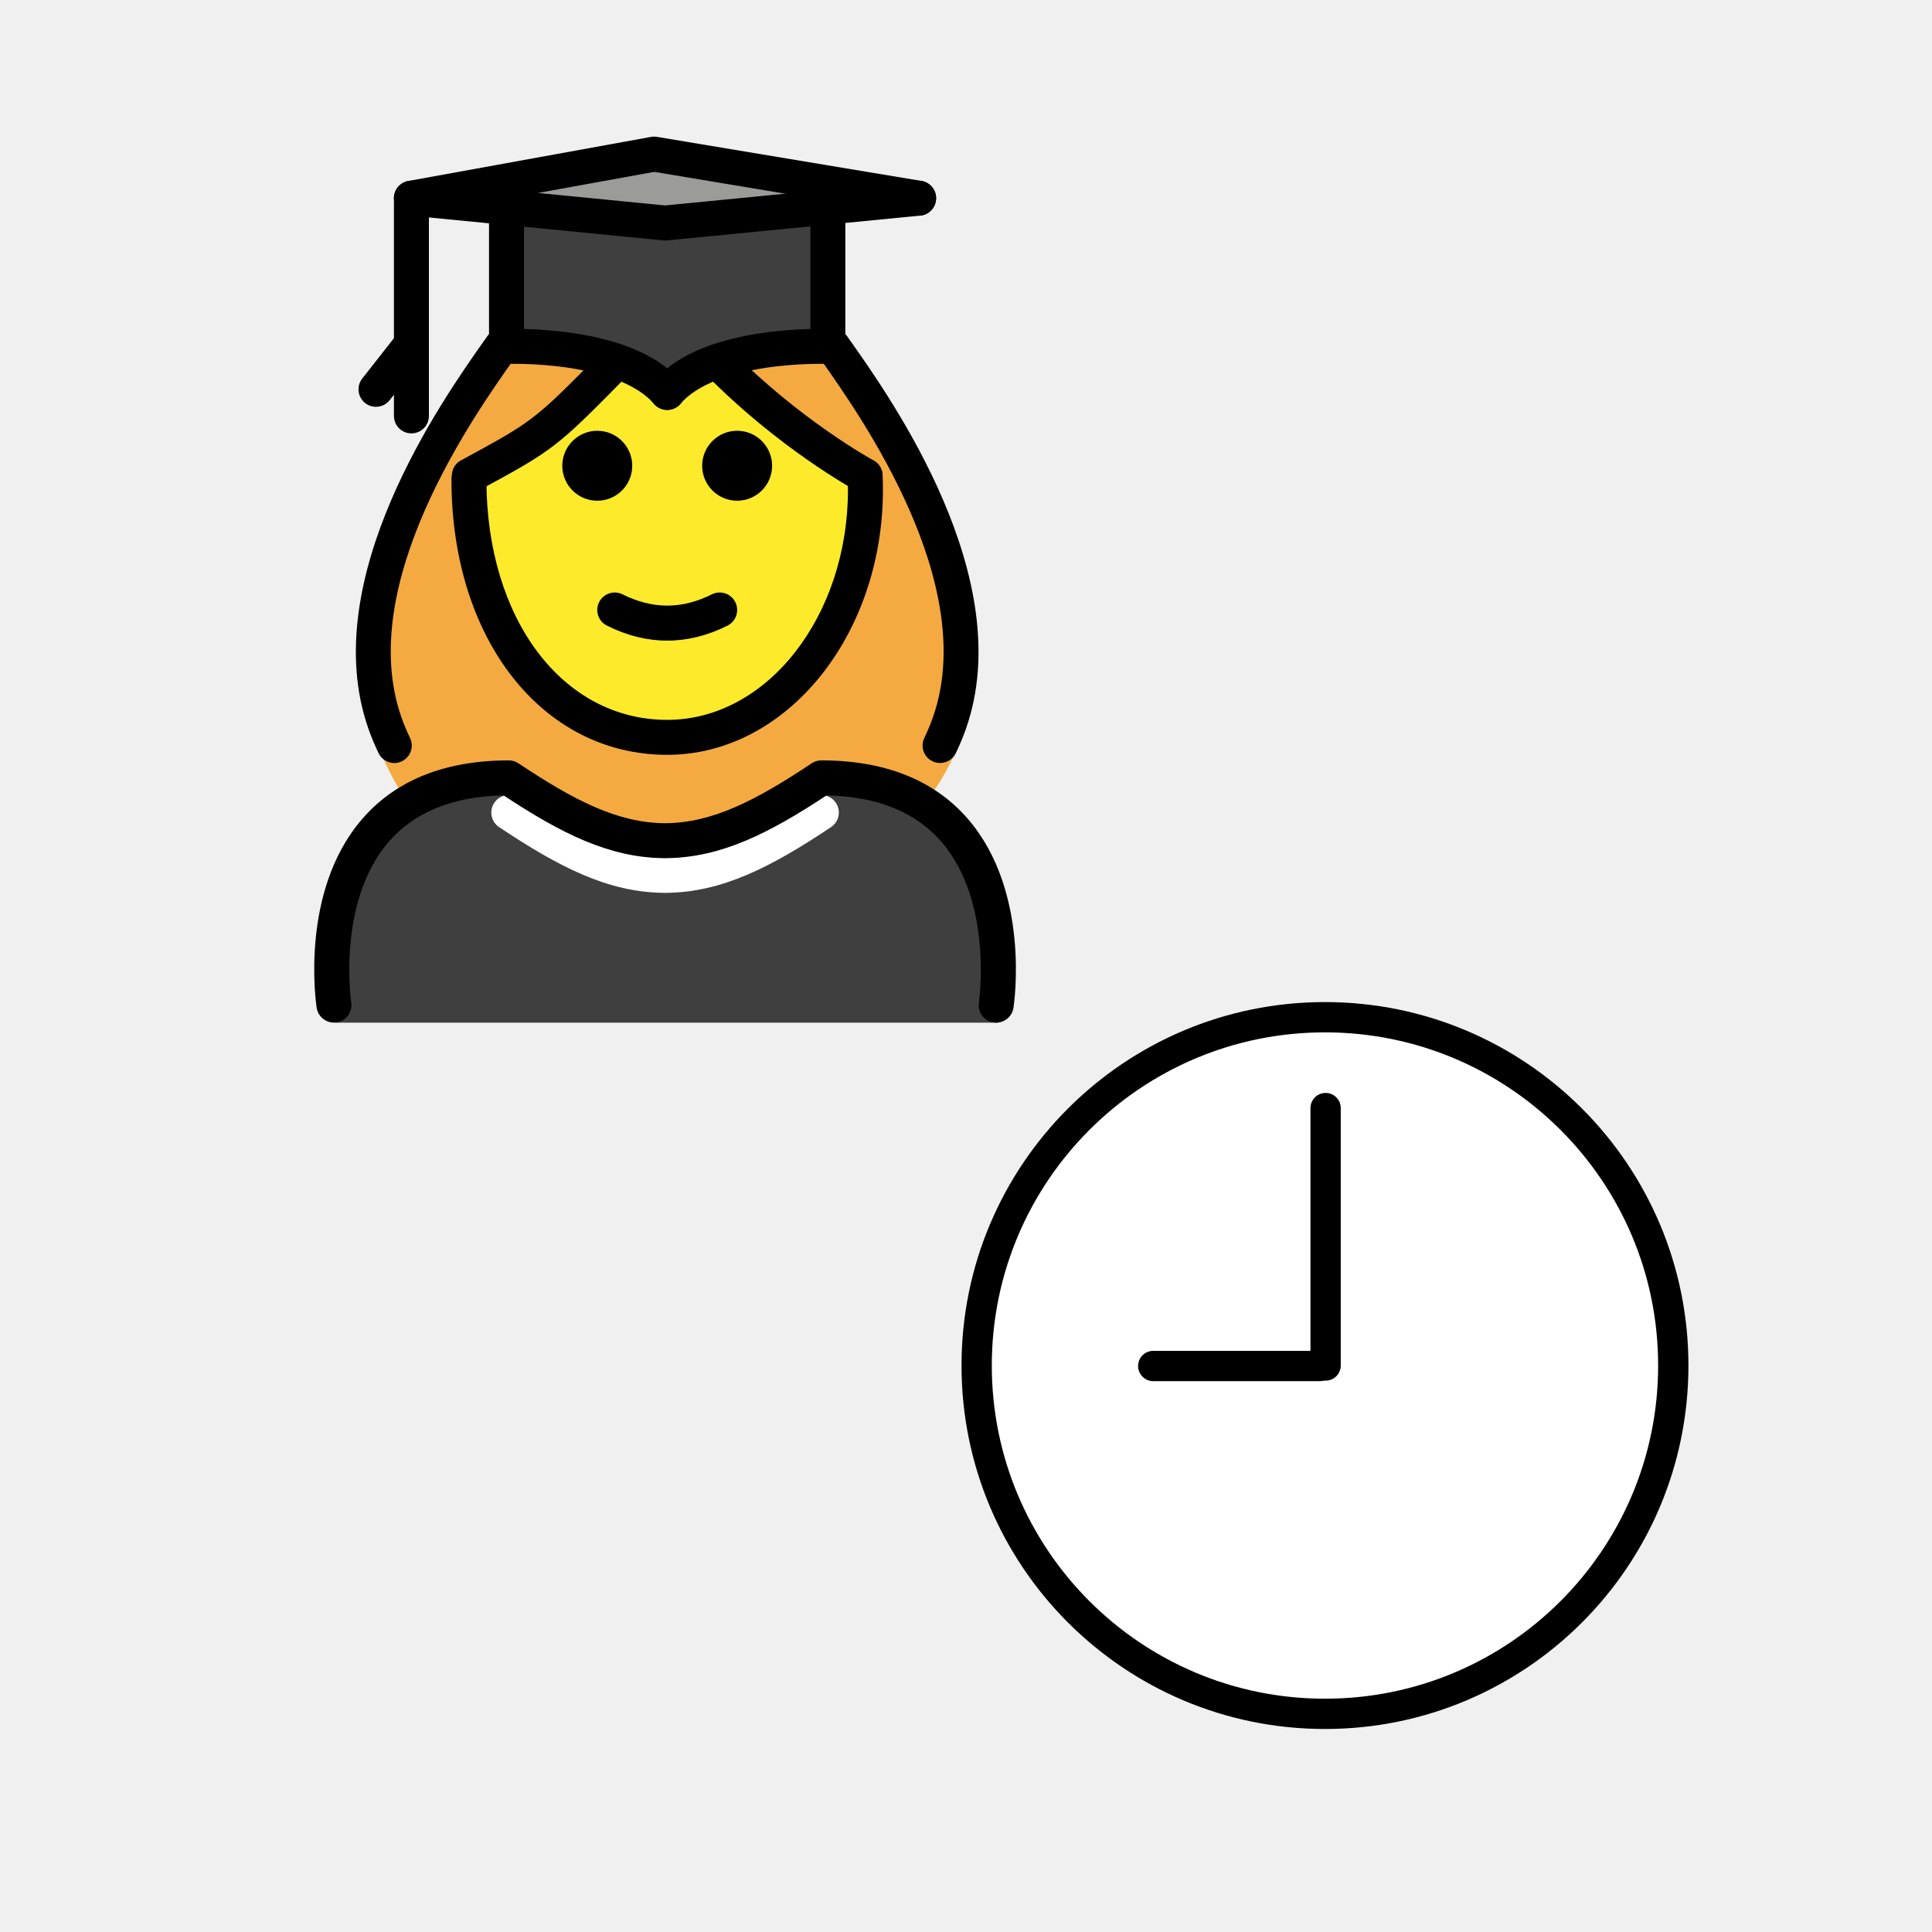
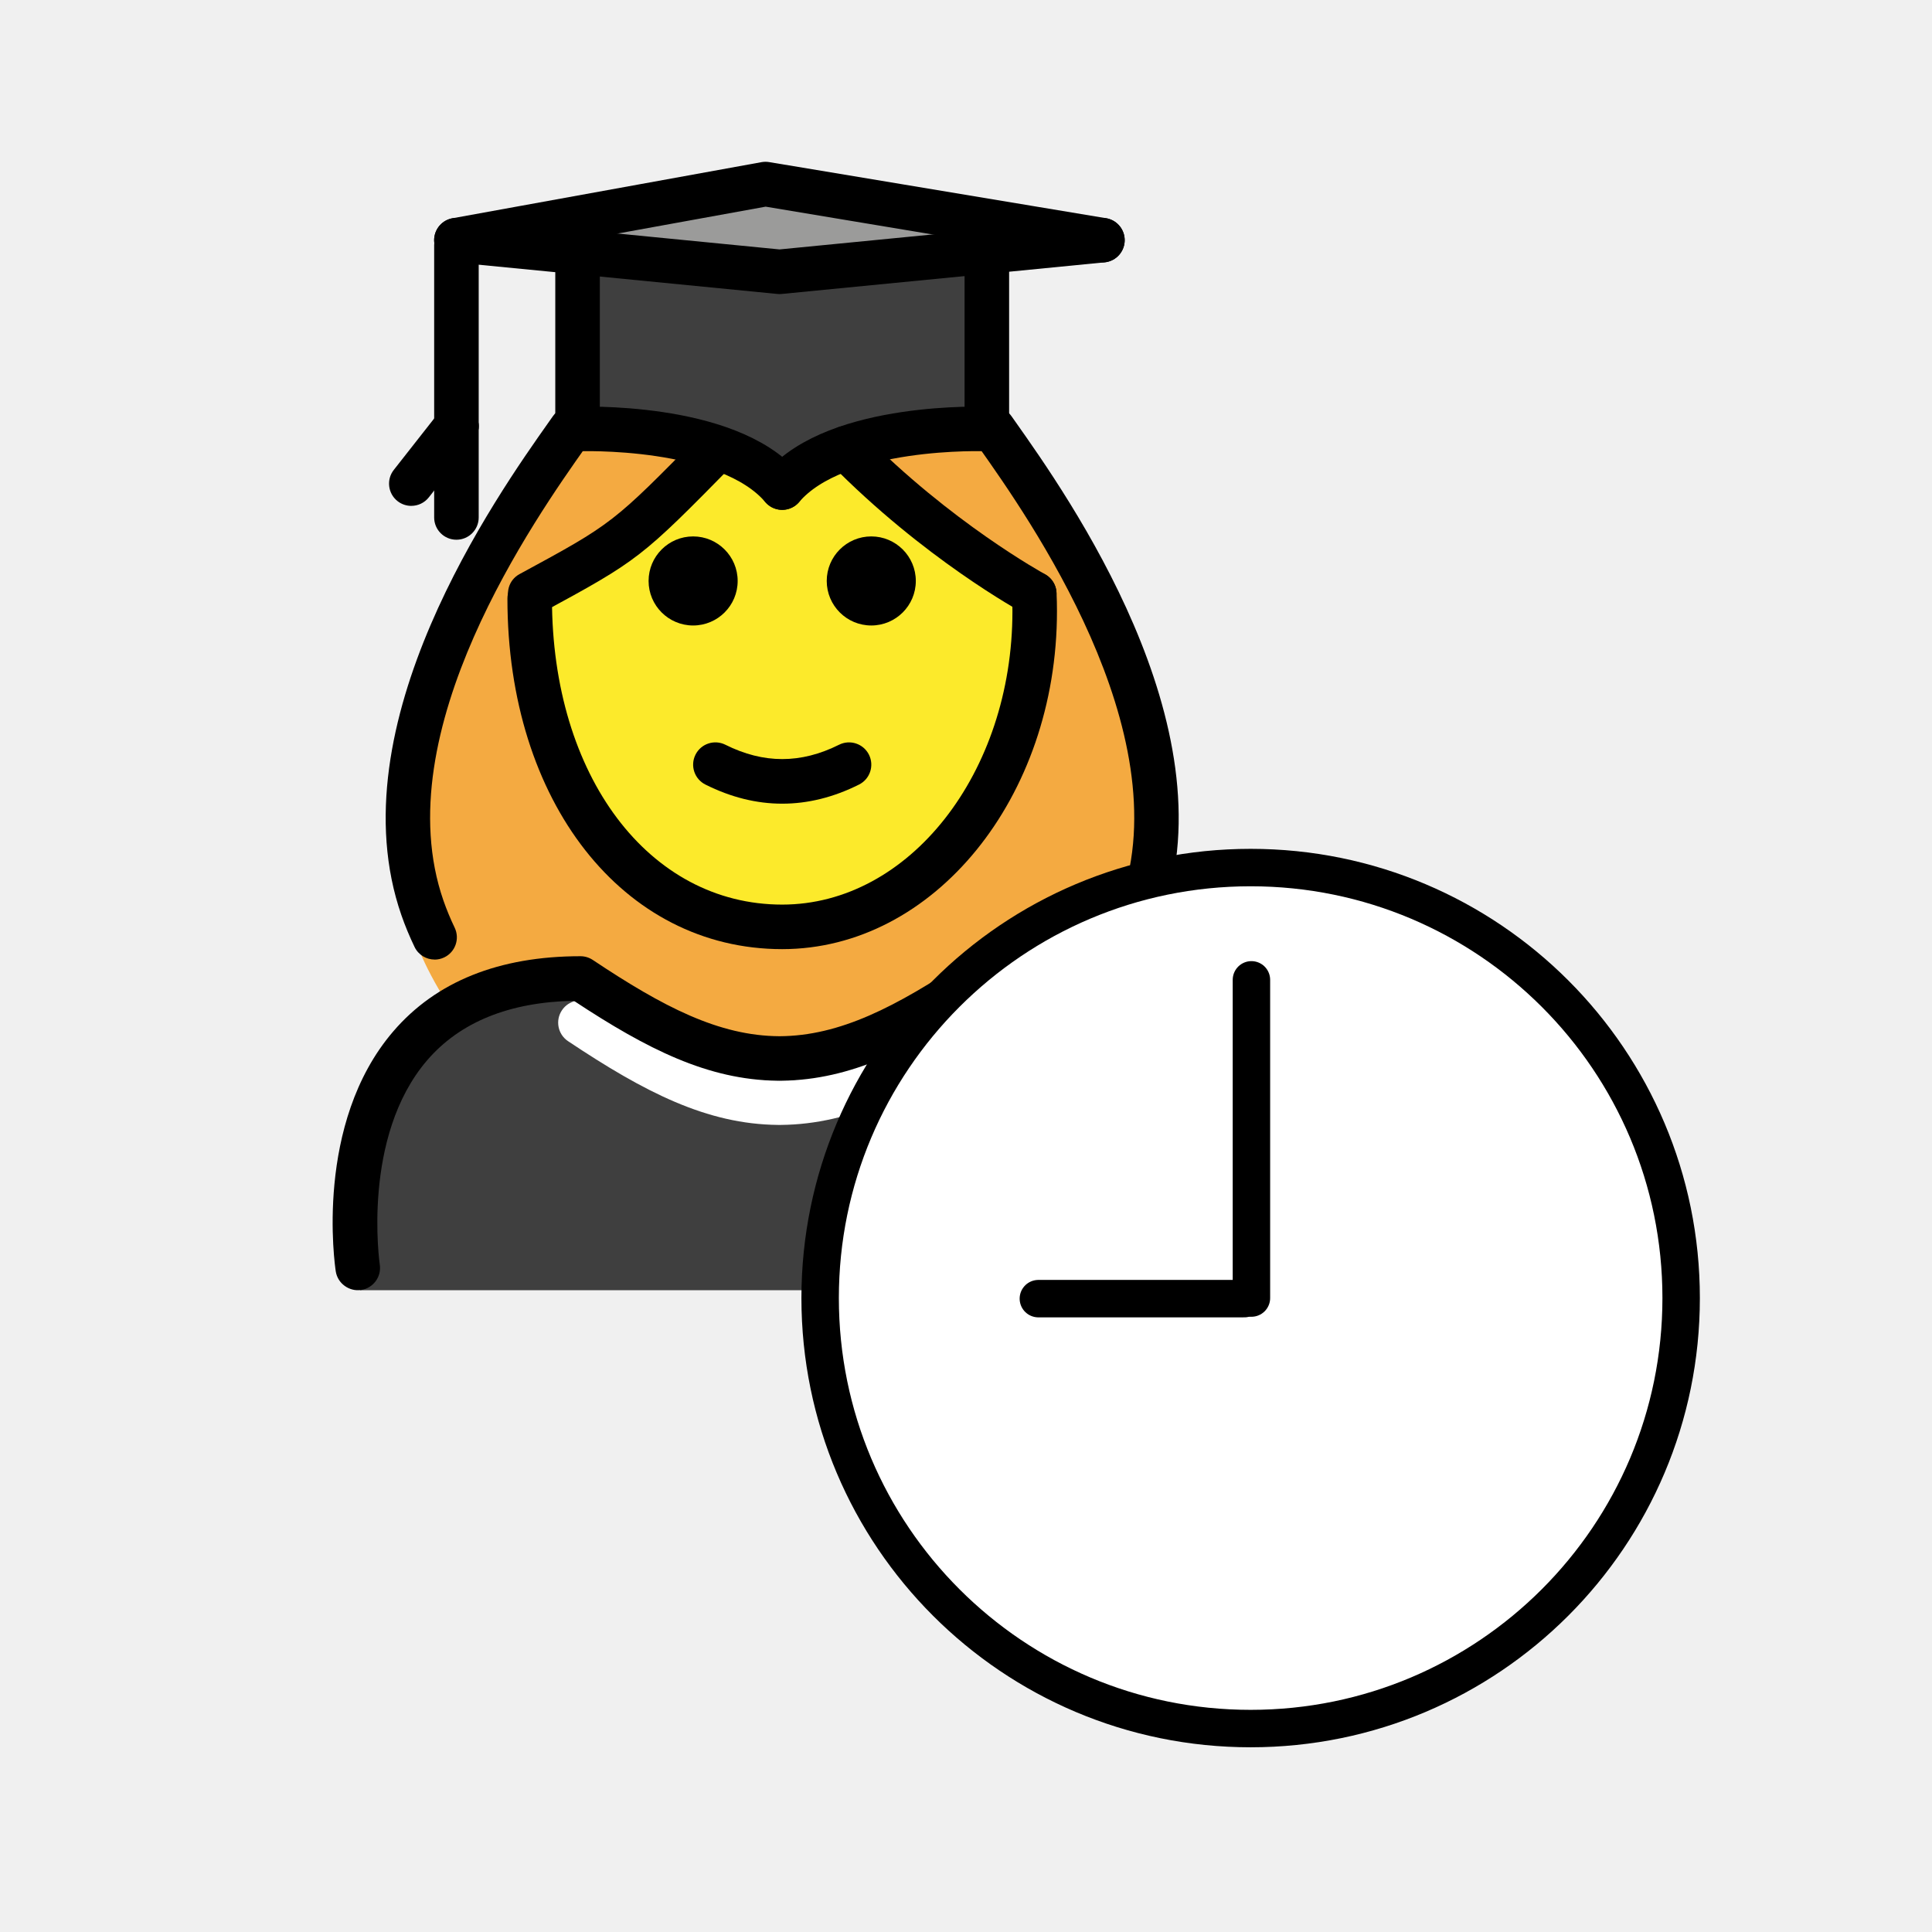
- <svg xmlns="http://www.w3.org/2000/svg" version="1.1" viewBox="0 0 72 72" y="0" x="0" id="emoji">
+ <svg xmlns="http://www.w3.org/2000/svg" id="emoji" x="0" y="0" viewBox="0 0 72 72" version="1.1">
  <defs id="defs1557" />
  <g id="skin-shadow" />
-   <g transform="matrix(0.6515946,0,0,0.6515946,1.453389,-0.2777813)" id="g1587">
+   <g id="g1587" transform="matrix(0.8298774,0,0,0.8298774,-0.6664039,-0.8095194)">
    <g id="color">
-       <path fill="#3F3F3F" d="m 54.849,58.916 c 0,0 2,-14 -10,-14 -3.192,2.128 -5.926,3.598 -9,3.592 h 0.125 c -3.074,0.006 -5.808,-1.464 -9,-3.592 -12,0 -10,14 -10,14" id="path1505" />
-       <polygon fill="#9B9B9A" points="45.119,12.271 35.809,13.181 26.739,12.291 21.299,11.761 35.179,9.241 50.309,11.761 " id="polygon1507" />
-       <path fill="#3F3F3F" d="m 45.119,12.271 v 7.97 c 0,0 -6.72,-0.27 -9.19,2.63 -2.47,-2.9 -9.19,-2.63 -9.19,-2.63 v -7.95 l 9.07,0.89 z" id="path1509" />
-       <path fill="#FFFFFF" d="m 35.851,51.493 c -0.005,0 -0.01,0 -0.015,0 h -0.059 c -0.01,0 -0.019,0 -0.029,0 h -0.004 c -9e-4,0 -9e-4,0 -0.002,0 v -0.001 c -3.197,-0.031 -5.985,-1.464 -9.428,-3.76 -0.46,-0.307 -0.584,-0.928 -0.277,-1.387 0.306,-0.46 0.925,-0.584 1.387,-0.277 3.153,2.103 5.66,3.41 8.383,3.425 2.722,-0.014 5.229,-1.322 8.383,-3.425 0.461,-0.307 1.081,-0.183 1.387,0.277 0.307,0.46 0.183,1.08 -0.277,1.387 -3.443,2.296 -6.231,3.728 -9.428,3.76 v 0.001 c -10e-4,0 -10e-4,0 -0.002,0 h -0.004 c -0.005,0 -0.011,0 -0.015,0 z" id="path1511" />
+       <path id="path1505" d="m 54.849,58.916 c 0,0 2,-14 -10,-14 -3.192,2.128 -5.926,3.598 -9,3.592 h 0.125 c -3.074,0.006 -5.808,-1.464 -9,-3.592 -12,0 -10,14 -10,14" fill="#3F3F3F" />
+       <polygon id="polygon1507" points="26.739,12.291 21.299,11.761 35.179,9.241 50.309,11.761 45.119,12.271 35.809,13.181 " fill="#9B9B9A" />
+       <path id="path1509" d="m 45.119,12.271 v 7.97 c 0,0 -6.72,-0.27 -9.19,2.63 -2.47,-2.9 -9.19,-2.63 -9.19,-2.63 v -7.95 l 9.07,0.89 z" fill="#3F3F3F" />
+       <path id="path1511" d="m 35.851,51.493 c -0.005,0 -0.01,0 -0.015,0 h -0.059 c -0.01,0 -0.019,0 -0.029,0 h -0.004 c -9e-4,0 -9e-4,0 -0.002,0 v -0.001 c -3.197,-0.031 -5.985,-1.464 -9.428,-3.76 -0.46,-0.307 -0.584,-0.928 -0.277,-1.387 0.306,-0.46 0.925,-0.584 1.387,-0.277 3.153,2.103 5.66,3.41 8.383,3.425 2.722,-0.014 5.229,-1.322 8.383,-3.425 0.461,-0.307 1.081,-0.183 1.387,0.277 0.307,0.46 0.183,1.08 -0.277,1.387 -3.443,2.296 -6.231,3.728 -9.428,3.76 v 0.001 c -10e-4,0 -10e-4,0 -0.002,0 h -0.004 c -0.005,0 -0.011,0 -0.015,0 z" fill="#FFFFFF" />
    </g>
    <g id="hair">
-       <path fill="#F4AA41" d="m 21.187,46.474 c 1.426,-0.952 3.303,-1.558 5.788,-1.558 3.17,2.113 5.889,3.575 8.938,3.589 3.048,-0.014 5.768,-1.475 8.938,-3.589 2.47,0 4.338,0.599 5.761,1.54 1.121,-1.477 1.974,-3.057 2.372,-4.709 2.05,-8.521 -5.279,-18.391 -7.477,-21.511 -4.174,-0.365 -7.313,0.58 -9.576,2.634 -2.445,-2.117 -5.675,-2.803 -9.376,-2.634 -2.199,3.119 -9.76,13.023 -7.577,21.511 0.441,1.715 1.224,3.289 2.212,4.726 z" id="path1514" />
+       <path id="path1514" d="m 21.187,46.474 c 1.426,-0.952 3.303,-1.558 5.788,-1.558 3.17,2.113 5.889,3.575 8.938,3.589 3.048,-0.014 5.768,-1.475 8.938,-3.589 2.47,0 4.338,0.599 5.761,1.54 1.121,-1.477 1.974,-3.057 2.372,-4.709 2.05,-8.521 -5.279,-18.391 -7.477,-21.511 -4.174,-0.365 -7.313,0.58 -9.576,2.634 -2.445,-2.117 -5.675,-2.803 -9.376,-2.634 -2.199,3.119 -9.76,13.023 -7.577,21.511 0.441,1.715 1.224,3.289 2.212,4.726 z" fill="#F4AA41" />
    </g>
    <g id="skin">
-       <path fill="#FCEA2B" d="m 47.145,28.892 c -6.621,-7.115 -8.122,-9.284 -11.216,-6.021 -3.4,-3.4 -3.568,-0.36 -11.402,4.6 -0.039,0.476 -0.059,0.931 -0.059,1.421 0,7.828 5.076,14.173 11.339,14.173 6.262,0 11.338,-6.346 11.338,-14.173 z" id="path1517" />
+       <path id="path1517" d="m 47.145,28.892 c -6.621,-7.115 -8.122,-9.284 -11.216,-6.021 -3.4,-3.4 -3.568,-0.36 -11.402,4.6 -0.039,0.476 -0.059,0.931 -0.059,1.421 0,7.828 5.076,14.173 11.339,14.173 6.262,0 11.338,-6.346 11.338,-14.173 z" fill="#FCEA2B" />
    </g>
    <g id="line">
-       <path d="m 41.929,27.064 c 0,1.105 -0.896,2 -2,2 -1.103,0 -2,-0.895 -2,-2 0,-1.103 0.896,-2 2,-2 1.103,0 2,0.896 2,2" id="path1521" />
-       <path d="m 33.929,27.064 c 0,1.105 -0.896,2 -2,2 -1.103,0 -2,-0.895 -2,-2 0,-1.103 0.896,-2 2,-2 1.103,0 2,0.896 2,2" id="path1523" />
-       <path d="m 35.929,37.066 c -1.152,0 -2.304,-0.286 -3.447,-0.858 -0.494,-0.247 -0.694,-0.848 -0.447,-1.342 0.246,-0.494 0.846,-0.694 1.342,-0.447 1.718,0.859 3.388,0.859 5.106,0 0.495,-0.247 1.095,-0.046 1.342,0.447 0.247,0.494 0.047,1.095 -0.447,1.342 -1.143,0.572 -2.295,0.858 -3.447,0.858 z" id="path1525" />
-       <path d="m 54.746,58.915 c -0.051,0 -0.102,-0.003 -0.152,-0.011 -0.546,-0.084 -0.921,-0.594 -0.838,-1.139 0.009,-0.058 0.827,-5.741 -2.129,-9.178 -1.476,-1.715 -3.689,-2.612 -6.586,-2.669 -3.31,2.186 -6.028,3.546 -9.126,3.589 -0.021,0.002 -0.043,10e-4 -0.064,10e-4 -0.008,0 -0.014,0 -0.021,0 h -0.045 c -0.015,0 -0.028,0 -0.042,0 -0.015,0 -0.029,0 -0.044,-10e-4 -3.1,-0.043 -5.816,-1.403 -9.126,-3.589 -2.897,0.057 -5.11,0.954 -6.586,2.669 -2.956,3.437 -2.138,9.12 -2.129,9.178 0.083,0.545 -0.292,1.055 -0.838,1.139 -0.533,0.08 -1.055,-0.29 -1.139,-0.836 -0.041,-0.27 -0.973,-6.633 2.581,-10.775 1.923,-2.241 4.751,-3.377 8.407,-3.377 0.197,0 0.391,0.059 0.555,0.168 3.153,2.103 5.66,3.41 8.383,3.425 2.722,-0.014 5.229,-1.322 8.383,-3.425 0.164,-0.109 0.357,-0.168 0.555,-0.168 3.656,0 6.484,1.136 8.407,3.377 3.554,4.143 2.622,10.506 2.581,10.775 -0.076,0.494 -0.502,0.847 -0.986,0.847 z" id="path1527" />
-       <path d="m 21.3,21.113 c -0.553,0 -1,-0.448 -1,-1 v -8.122 c 0,-0.552 0.447,-1 1,-1 0.553,0 1,0.448 1,1 v 8.122 c 0,0.552 -0.447,1 -1,1 z" id="path1529" />
-       <path d="m 19.273,23.693 c -0.216,0 -0.434,-0.07 -0.617,-0.213 -0.434,-0.341 -0.51,-0.97 -0.168,-1.404 l 2.026,-2.58 c 0.341,-0.433 0.968,-0.509 1.404,-0.169 0.434,0.341 0.51,0.97 0.168,1.404 l -2.026,2.579 c -0.197,0.251 -0.49,0.382 -0.787,0.382 z" id="path1531" />
-       <path d="m 21.3,25.213 c -0.553,0 -1,-0.448 -1,-1 v -4.1 c 0,-0.552 0.447,-1 1,-1 0.553,0 1,0.448 1,1 v 4.1 c 0,0.552 -0.447,1 -1,1 z" id="path1533" />
-       <path d="m 20.321,44.066 c -0.373,0 -0.731,-0.209 -0.902,-0.567 -0.226,-0.47 -0.424,-0.948 -0.589,-1.422 -2.978,-8.564 4.26,-18.812 6.639,-22.18 l 0.166,-0.235 c 0.318,-0.451 0.942,-0.56 1.393,-0.241 0.451,0.318 0.56,0.942 0.241,1.394 l -0.167,0.237 c -2.232,3.16 -9.024,12.776 -6.384,20.369 0.141,0.402 0.309,0.811 0.503,1.214 0.239,0.498 0.029,1.096 -0.469,1.334 -0.14,0.067 -0.287,0.099 -0.432,0.099 z" id="path1535" />
-       <path d="m 51.536,44.066 c -0.144,0 -0.292,-0.031 -0.432,-0.099 -0.498,-0.238 -0.708,-0.836 -0.469,-1.334 0.193,-0.403 0.362,-0.811 0.503,-1.215 2.641,-7.592 -4.151,-17.208 -6.384,-20.368 l -0.167,-0.237 c -0.318,-0.452 -0.21,-1.076 0.241,-1.394 0.45,-0.319 1.076,-0.209 1.394,0.241 l 0.166,0.235 c 2.379,3.368 9.617,13.616 6.639,22.179 -0.165,0.475 -0.363,0.953 -0.589,1.423 -0.172,0.358 -0.529,0.567 -0.902,0.567 z" id="path1537" />
-       <path d="m 24.62,28.628 c -0.356,0 -0.701,-0.188 -0.882,-0.52 -0.264,-0.485 -0.091,-1.088 0.395,-1.351 l 0.015,-0.008 c 4.173,-2.264 4.173,-2.264 8.157,-6.321 l 1.458,1.37 c -4.186,4.262 -4.267,4.325 -8.661,6.709 -0.153,0.083 -0.318,0.122 -0.481,0.122 z" id="path1539" />
-       <path d="m 47.247,28.635 c -0.161,0 -0.324,-0.039 -0.476,-0.121 -0.182,-0.099 -4.499,-2.463 -8.677,-6.717 -0.387,-0.394 -0.381,-1.027 0.014,-1.414 0.393,-0.387 1.025,-0.382 1.414,0.013 3.969,4.042 8.16,6.338 8.202,6.361 0.485,0.263 0.666,0.87 0.402,1.356 -0.181,0.334 -0.524,0.523 -0.88,0.523 z" id="path1541" />
-       <path d="m 35.929,43.598 c -7.149,0 -12.339,-6.62 -12.339,-15.74 0,-0.552 0.447,-1 1,-1 0.553,0 1,0.448 1,1 0,7.962 4.348,13.74 10.339,13.74 5.701,0 10.339,-5.909 10.339,-13.173 0,-0.249 -0.006,-0.498 -0.017,-0.745 -0.024,-0.552 0.402,-1.019 0.954,-1.044 0.539,-0.012 1.018,0.402 1.044,0.954 0.013,0.277 0.019,0.555 0.019,0.835 0,8.367 -5.535,15.173 -12.339,15.173 z" id="path1543" />
-       <polyline fill="none" stroke="#000000" stroke-linecap="round" stroke-linejoin="round" stroke-miterlimit="10" stroke-width="2" points="21.299,11.761 26.739,12.291 35.809,13.181 45.119,12.271 50.309,11.761" id="polyline1545" />
-       <path fill="none" stroke="#000000" stroke-linecap="round" stroke-linejoin="round" stroke-miterlimit="10" stroke-width="2" d="m 26.739,11.761 v 0.53 7.95 c 0,0 6.72,-0.27 9.19,2.63" id="path1547" />
-       <path fill="none" stroke="#000000" stroke-linecap="round" stroke-linejoin="round" stroke-miterlimit="10" stroke-width="2" d="m 45.119,11.761 v 0.51 7.97 c 0,0 -6.72,-0.27 -9.19,2.63" id="path1549" />
-       <polyline fill="none" stroke="#000000" stroke-linecap="round" stroke-linejoin="round" stroke-miterlimit="10" stroke-width="2" points="50.309,11.761 35.179,9.241 21.299,11.761" id="polyline1551" />
+       <path id="path1521" d="m 41.929,27.064 c 0,1.105 -0.896,2 -2,2 -1.103,0 -2,-0.895 -2,-2 0,-1.103 0.896,-2 2,-2 1.103,0 2,0.896 2,2" />
+       <path id="path1523" d="m 33.929,27.064 c 0,1.105 -0.896,2 -2,2 -1.103,0 -2,-0.895 -2,-2 0,-1.103 0.896,-2 2,-2 1.103,0 2,0.896 2,2" />
+       <path id="path1525" d="m 35.929,37.066 c -1.152,0 -2.304,-0.286 -3.447,-0.858 -0.494,-0.247 -0.694,-0.848 -0.447,-1.342 0.246,-0.494 0.846,-0.694 1.342,-0.447 1.718,0.859 3.388,0.859 5.106,0 0.495,-0.247 1.095,-0.046 1.342,0.447 0.247,0.494 0.047,1.095 -0.447,1.342 -1.143,0.572 -2.295,0.858 -3.447,0.858 z" />
+       <path id="path1527" d="m 54.746,58.915 c -0.051,0 -0.102,-0.003 -0.152,-0.011 -0.546,-0.084 -0.921,-0.594 -0.838,-1.139 0.009,-0.058 0.827,-5.741 -2.129,-9.178 -1.476,-1.715 -3.689,-2.612 -6.586,-2.669 -3.31,2.186 -6.028,3.546 -9.126,3.589 -0.021,0.002 -0.043,10e-4 -0.064,10e-4 -0.008,0 -0.014,0 -0.021,0 h -0.045 c -0.015,0 -0.028,0 -0.042,0 -0.015,0 -0.029,0 -0.044,-10e-4 -3.1,-0.043 -5.816,-1.403 -9.126,-3.589 -2.897,0.057 -5.11,0.954 -6.586,2.669 -2.956,3.437 -2.138,9.12 -2.129,9.178 0.083,0.545 -0.292,1.055 -0.838,1.139 -0.533,0.08 -1.055,-0.29 -1.139,-0.836 -0.041,-0.27 -0.973,-6.633 2.581,-10.775 1.923,-2.241 4.751,-3.377 8.407,-3.377 0.197,0 0.391,0.059 0.555,0.168 3.153,2.103 5.66,3.41 8.383,3.425 2.722,-0.014 5.229,-1.322 8.383,-3.425 0.164,-0.109 0.357,-0.168 0.555,-0.168 3.656,0 6.484,1.136 8.407,3.377 3.554,4.143 2.622,10.506 2.581,10.775 -0.076,0.494 -0.502,0.847 -0.986,0.847 z" />
+       <path id="path1529" d="m 21.3,21.113 c -0.553,0 -1,-0.448 -1,-1 v -8.122 c 0,-0.552 0.447,-1 1,-1 0.553,0 1,0.448 1,1 v 8.122 c 0,0.552 -0.447,1 -1,1 z" />
+       <path id="path1531" d="m 19.273,23.693 c -0.216,0 -0.434,-0.07 -0.617,-0.213 -0.434,-0.341 -0.51,-0.97 -0.168,-1.404 l 2.026,-2.58 c 0.341,-0.433 0.968,-0.509 1.404,-0.169 0.434,0.341 0.51,0.97 0.168,1.404 l -2.026,2.579 c -0.197,0.251 -0.49,0.382 -0.787,0.382 z" />
+       <path id="path1533" d="m 21.3,25.213 c -0.553,0 -1,-0.448 -1,-1 v -4.1 c 0,-0.552 0.447,-1 1,-1 0.553,0 1,0.448 1,1 v 4.1 c 0,0.552 -0.447,1 -1,1 z" />
+       <path id="path1535" d="m 20.321,44.066 c -0.373,0 -0.731,-0.209 -0.902,-0.567 -0.226,-0.47 -0.424,-0.948 -0.589,-1.422 -2.978,-8.564 4.26,-18.812 6.639,-22.18 l 0.166,-0.235 c 0.318,-0.451 0.942,-0.56 1.393,-0.241 0.451,0.318 0.56,0.942 0.241,1.394 l -0.167,0.237 c -2.232,3.16 -9.024,12.776 -6.384,20.369 0.141,0.402 0.309,0.811 0.503,1.214 0.239,0.498 0.029,1.096 -0.469,1.334 -0.14,0.067 -0.287,0.099 -0.432,0.099 z" />
+       <path id="path1537" d="m 51.536,44.066 c -0.144,0 -0.292,-0.031 -0.432,-0.099 -0.498,-0.238 -0.708,-0.836 -0.469,-1.334 0.193,-0.403 0.362,-0.811 0.503,-1.215 2.641,-7.592 -4.151,-17.208 -6.384,-20.368 l -0.167,-0.237 c -0.318,-0.452 -0.21,-1.076 0.241,-1.394 0.45,-0.319 1.076,-0.209 1.394,0.241 l 0.166,0.235 c 2.379,3.368 9.617,13.616 6.639,22.179 -0.165,0.475 -0.363,0.953 -0.589,1.423 -0.172,0.358 -0.529,0.567 -0.902,0.567 z" />
+       <path id="path1539" d="m 24.62,28.628 c -0.356,0 -0.701,-0.188 -0.882,-0.52 -0.264,-0.485 -0.091,-1.088 0.395,-1.351 l 0.015,-0.008 c 4.173,-2.264 4.173,-2.264 8.157,-6.321 l 1.458,1.37 c -4.186,4.262 -4.267,4.325 -8.661,6.709 -0.153,0.083 -0.318,0.122 -0.481,0.122 z" />
+       <path id="path1541" d="m 47.247,28.635 c -0.161,0 -0.324,-0.039 -0.476,-0.121 -0.182,-0.099 -4.499,-2.463 -8.677,-6.717 -0.387,-0.394 -0.381,-1.027 0.014,-1.414 0.393,-0.387 1.025,-0.382 1.414,0.013 3.969,4.042 8.16,6.338 8.202,6.361 0.485,0.263 0.666,0.87 0.402,1.356 -0.181,0.334 -0.524,0.523 -0.88,0.523 z" />
+       <path id="path1543" d="m 35.929,43.598 c -7.149,0 -12.339,-6.62 -12.339,-15.74 0,-0.552 0.447,-1 1,-1 0.553,0 1,0.448 1,1 0,7.962 4.348,13.74 10.339,13.74 5.701,0 10.339,-5.909 10.339,-13.173 0,-0.249 -0.006,-0.498 -0.017,-0.745 -0.024,-0.552 0.402,-1.019 0.954,-1.044 0.539,-0.012 1.018,0.402 1.044,0.954 0.013,0.277 0.019,0.555 0.019,0.835 0,8.367 -5.535,15.173 -12.339,15.173 z" />
+       <polyline id="polyline1545" points="21.299,11.761 26.739,12.291 35.809,13.181 45.119,12.271 50.309,11.761" stroke-width="2" stroke-miterlimit="10" stroke-linejoin="round" stroke-linecap="round" stroke="#000000" fill="none" />
+       <path id="path1547" d="m 26.739,11.761 v 0.53 7.95 c 0,0 6.72,-0.27 9.19,2.63" stroke-width="2" stroke-miterlimit="10" stroke-linejoin="round" stroke-linecap="round" stroke="#000000" fill="none" />
+       <path id="path1549" d="m 45.119,11.761 v 0.51 7.97 c 0,0 -6.72,-0.27 -9.19,2.63" stroke-width="2" stroke-miterlimit="10" stroke-linejoin="round" stroke-linecap="round" stroke="#000000" fill="none" />
+       <polyline id="polyline1551" points="50.309,11.761 35.179,9.241 21.299,11.761" stroke-width="2" stroke-miterlimit="10" stroke-linejoin="round" stroke-linecap="round" stroke="#000000" fill="none" />
    </g>
  </g>
-   <g transform="matrix(0.5643752,0,0,0.5643752,29.084,30.57745)" id="g1624">
+   <g id="g1624" transform="matrix(0.6975491,0,0,0.6975491,21.52532,23.27019)">
    <g id="color-8">
-       <circle cx="35.958" cy="35.99" r="23" fill="#FFFFFF" stroke="none" stroke-linecap="round" stroke-linejoin="round" stroke-miterlimit="10" stroke-width="2" id="circle1589" />
-       <line x1="36" x2="36" y1="18.989" y2="35.989" fill="#FFFFFF" stroke="none" stroke-linecap="round" stroke-linejoin="round" stroke-miterlimit="10" stroke-width="2" id="line1591" />
-       <line x1="35.617" x2="24.617" y1="36.021" y2="36.021" fill="#FFFFFF" stroke="none" stroke-linecap="round" stroke-linejoin="round" stroke-miterlimit="10" stroke-width="2" id="line1593" />
+       <circle id="circle1589" stroke-width="2" stroke-miterlimit="10" stroke-linejoin="round" stroke-linecap="round" stroke="none" fill="#FFFFFF" r="23" cy="35.99" cx="35.958" />
+       <line id="line1591" stroke-width="2" stroke-miterlimit="10" stroke-linejoin="round" stroke-linecap="round" stroke="none" fill="#FFFFFF" y2="35.989" y1="18.989" x2="36" x1="36" />
+       <line id="line1593" stroke-width="2" stroke-miterlimit="10" stroke-linejoin="round" stroke-linecap="round" stroke="none" fill="#FFFFFF" y2="36.021" y1="36.021" x2="24.617" x1="35.617" />
    </g>
    <g id="hair-5" />
    <g id="skin-6" />
    <g id="skin-shadow-7" />
    <g id="line-9">
-       <circle cx="35.958" cy="35.99" r="23" fill="none" stroke="#000000" stroke-linecap="round" stroke-linejoin="round" stroke-miterlimit="10" stroke-width="2" id="circle1599" />
-       <line x1="36" x2="36" y1="18.989" y2="35.989" fill="none" stroke="#000000" stroke-linecap="round" stroke-linejoin="round" stroke-miterlimit="10" stroke-width="2" id="line1601" />
-       <line x1="35.617" x2="24.617" y1="36.021" y2="36.021" fill="none" stroke="#000000" stroke-linecap="round" stroke-linejoin="round" stroke-miterlimit="10" stroke-width="2" id="line1603" />
+       <circle id="circle1599" stroke-width="2" stroke-miterlimit="10" stroke-linejoin="round" stroke-linecap="round" stroke="#000000" fill="none" r="23" cy="35.99" cx="35.958" />
+       <line id="line1601" stroke-width="2" stroke-miterlimit="10" stroke-linejoin="round" stroke-linecap="round" stroke="#000000" fill="none" y2="35.989" y1="18.989" x2="36" x1="36" />
+       <line id="line1603" stroke-width="2" stroke-miterlimit="10" stroke-linejoin="round" stroke-linecap="round" stroke="#000000" fill="none" y2="36.021" y1="36.021" x2="24.617" x1="35.617" />
    </g>
  </g>
</svg>
